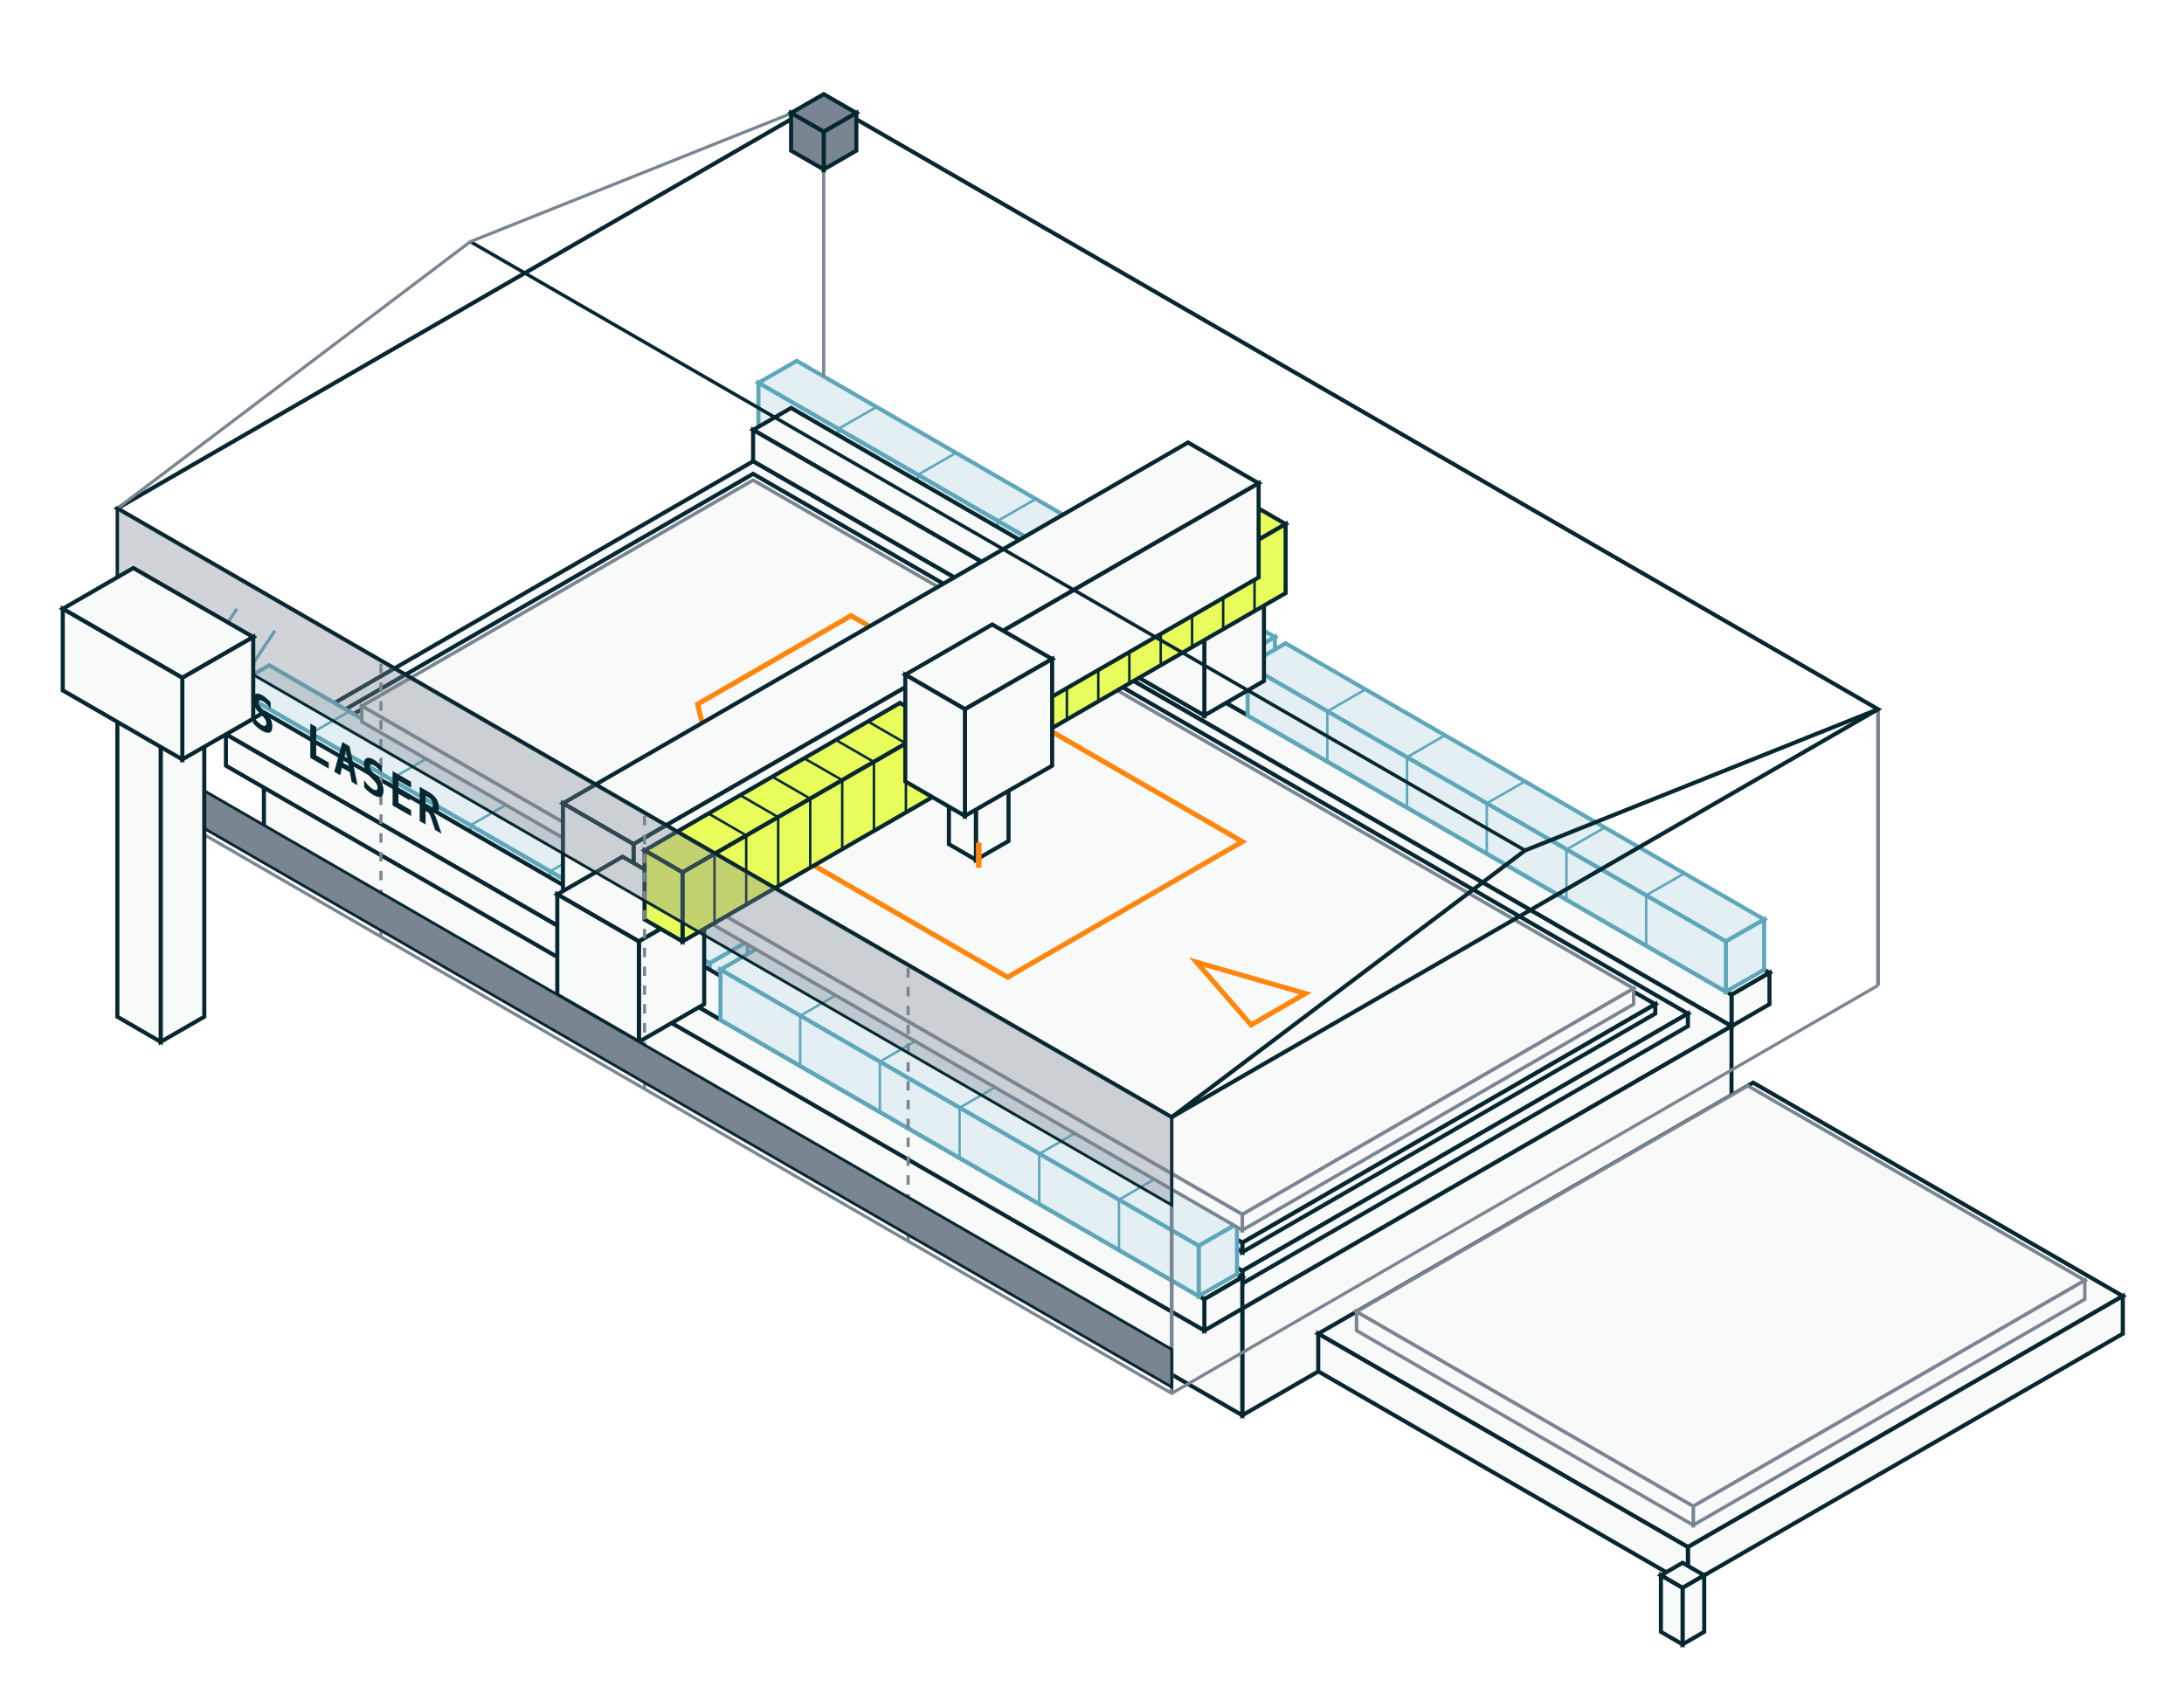
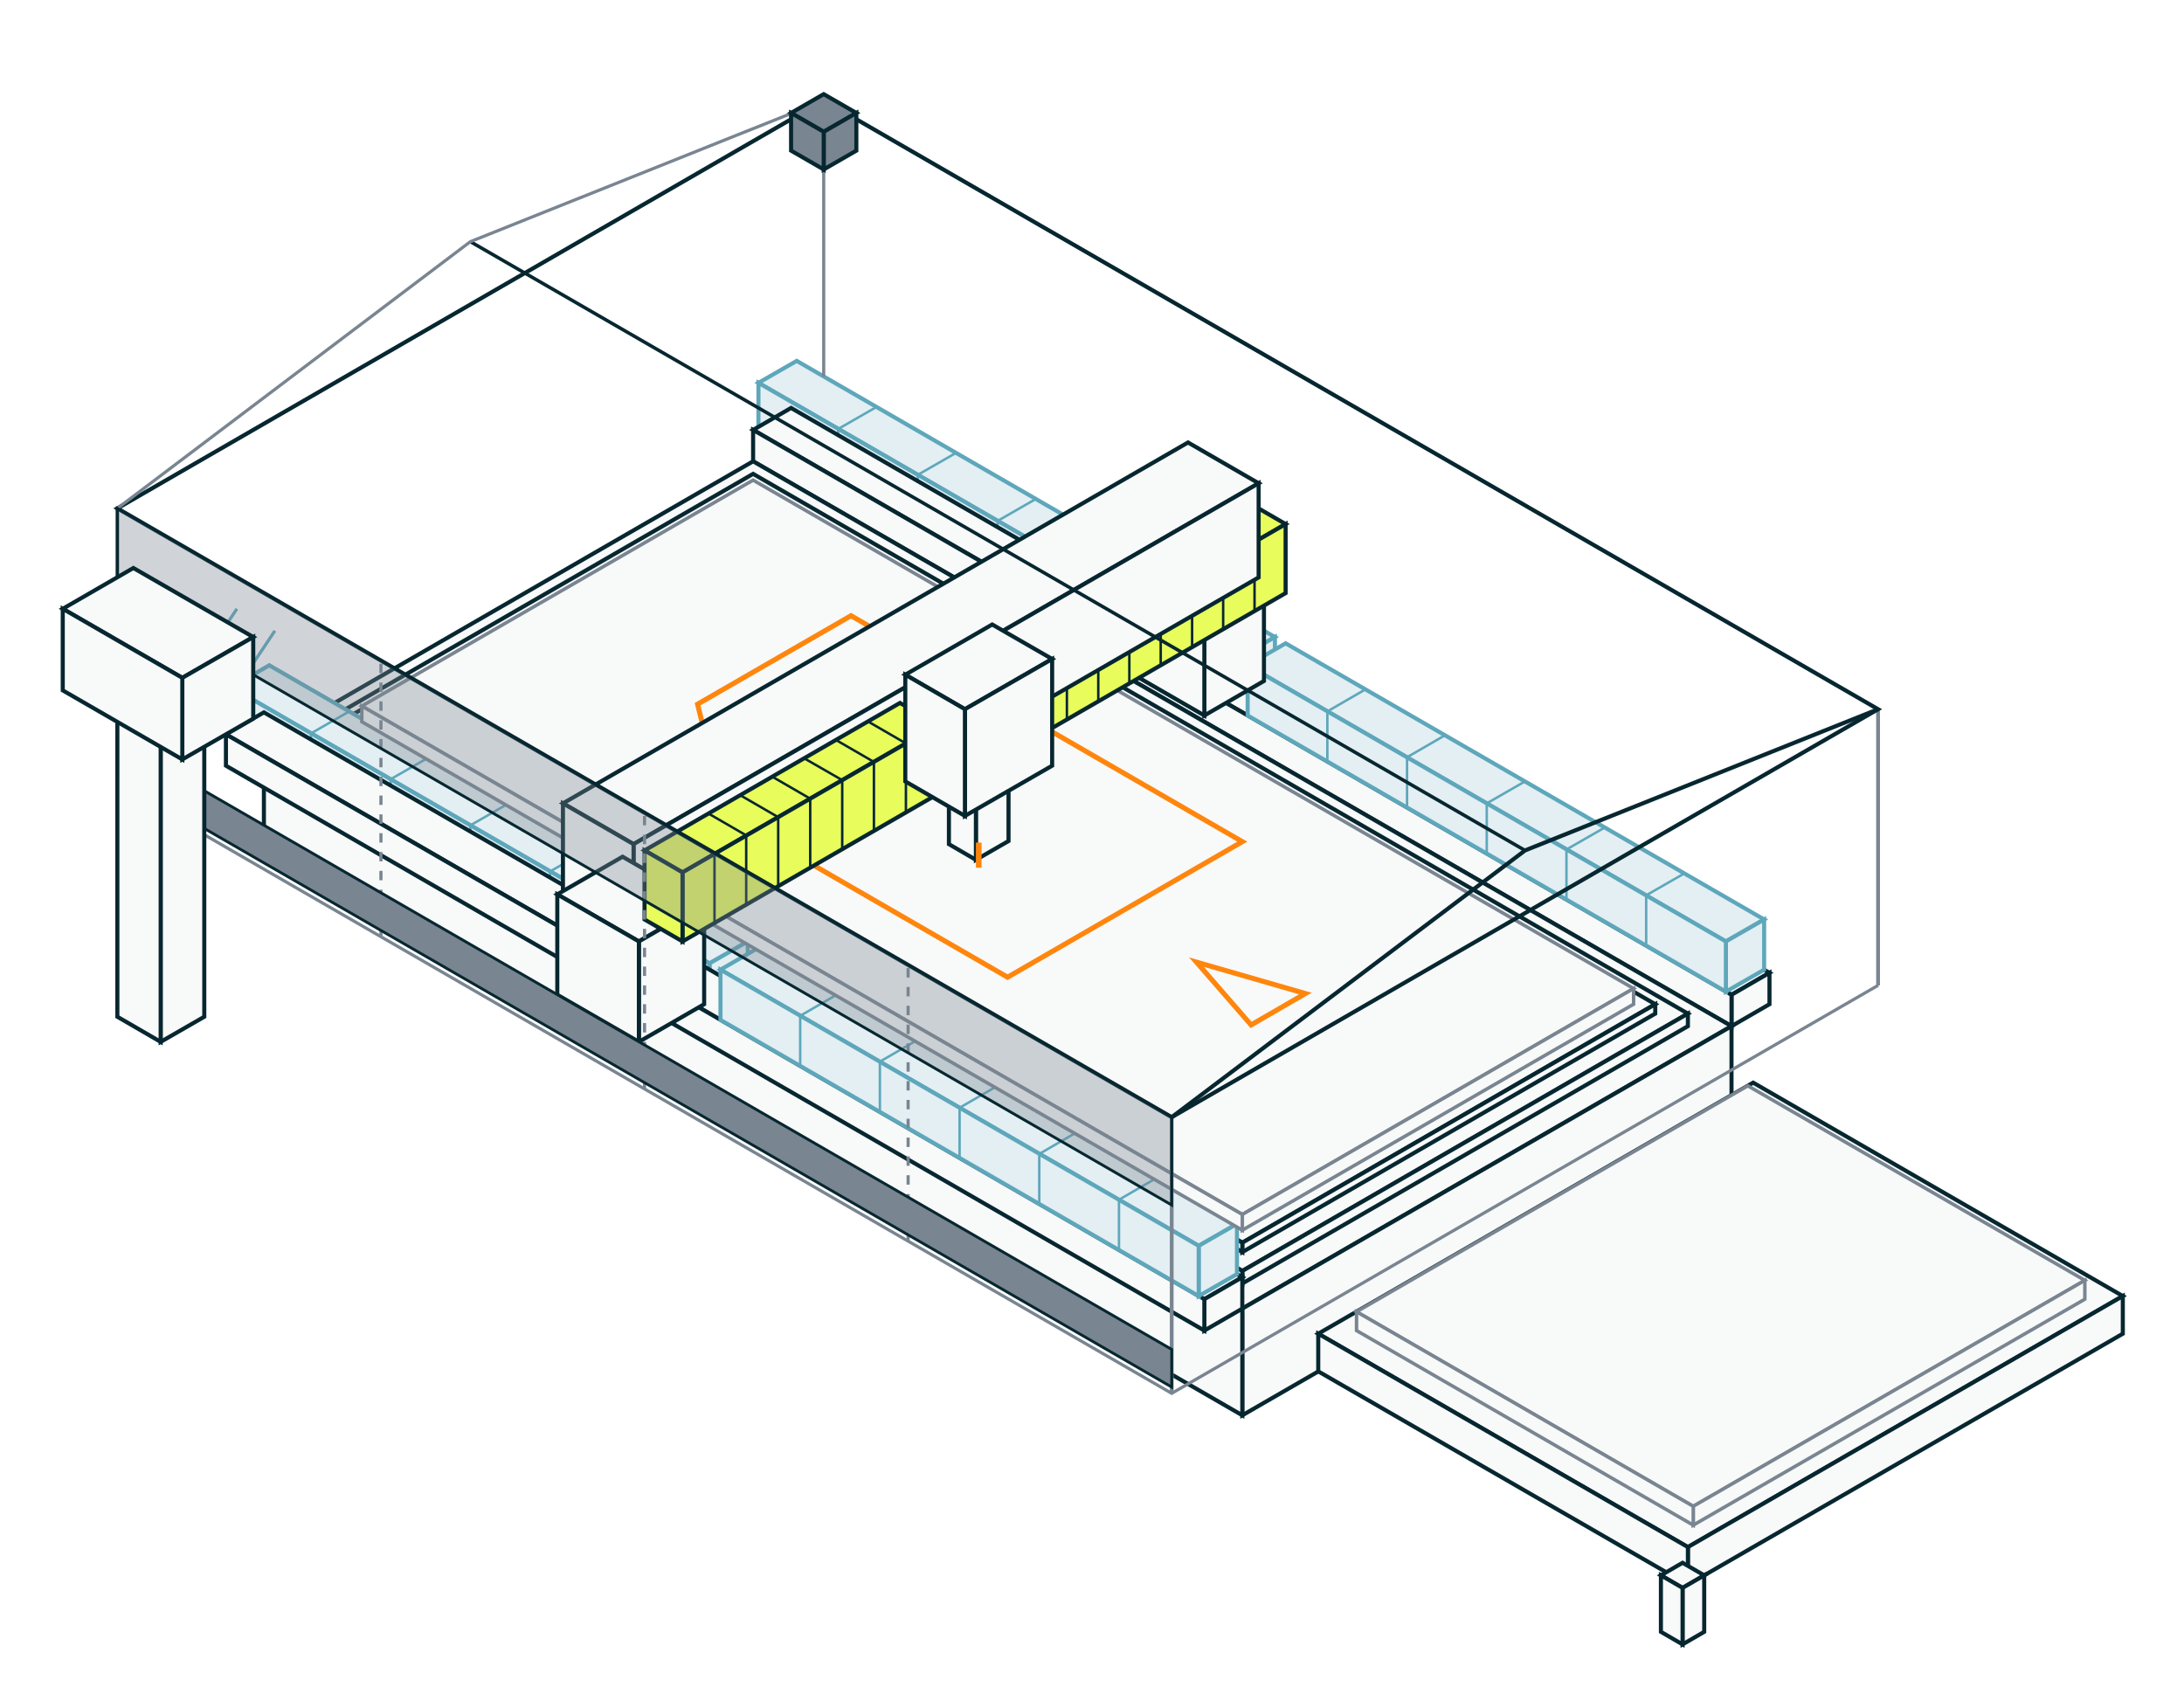
<svg xmlns="http://www.w3.org/2000/svg" class="mach" viewBox="-240 -181 696 544" aria-hidden="true">
  <g id="base">
    <polygon points="13.9,-66.0 166.3,22.0 154.2,29.0 1.7,-59.0" fill="#E3EFF3" stroke="#5EA7BB" stroke-width="1.3" stroke-linejoin="miter" />
    <polygon points="166.3,38.0 154.2,45.0 154.2,29.0 166.3,22.0" fill="#E3EFF3" stroke="#5EA7BB" stroke-width="1.3" stroke-linejoin="miter" />
    <polygon points="1.7,-43.0 154.2,45.0 154.2,29.0 1.7,-59.0" fill="#E3EFF3" stroke="#5EA7BB" stroke-width="1.3" stroke-linejoin="miter" />
    <line x1="39.3" y1="-51.3" x2="27.1" y2="-44.3" stroke="#5EA7BB" stroke-width="0.78" />
    <line x1="27.1" y1="-28.3" x2="27.1" y2="-44.3" stroke="#5EA7BB" stroke-width="0.78" />
    <line x1="64.7" y1="-36.7" x2="52.5" y2="-29.7" stroke="#5EA7BB" stroke-width="0.78" />
    <line x1="52.5" y1="-13.7" x2="52.5" y2="-29.7" stroke="#5EA7BB" stroke-width="0.78" />
    <line x1="90.1" y1="-22.0" x2="77.9" y2="-15.0" stroke="#5EA7BB" stroke-width="0.78" />
    <line x1="77.9" y1="1.0" x2="77.9" y2="-15.0" stroke="#5EA7BB" stroke-width="0.78" />
    <line x1="115.5" y1="-7.3" x2="103.3" y2="-0.3" stroke="#5EA7BB" stroke-width="0.78" />
    <line x1="103.3" y1="15.7" x2="103.3" y2="-0.3" stroke="#5EA7BB" stroke-width="0.78" />
    <line x1="140.9" y1="7.3" x2="128.7" y2="14.3" stroke="#5EA7BB" stroke-width="0.78" />
    <line x1="128.7" y1="30.3" x2="128.7" y2="14.3" stroke="#5EA7BB" stroke-width="0.78" />
    <polygon points="12.1,-51.0 323.9,129.0 311.8,136.0 0.0,-44.0" fill="#F8F9F9" stroke="#072730" stroke-width="1.3" stroke-linejoin="miter" />
    <polygon points="323.9,139.0 311.8,146.0 311.8,136.0 323.9,129.0" fill="#F8F9F9" stroke="#072730" stroke-width="1.3" stroke-linejoin="miter" />
    <polygon points="0.0,-34.0 311.8,146.0 311.8,136.0 0.0,-44.0" fill="#F8F9F9" stroke="#072730" stroke-width="1.3" stroke-linejoin="miter" />
    <polygon points="0.0,-34.0 311.8,146.0 155.9,236.0 -155.9,56.0" fill="#F8F9F9" stroke="#072730" stroke-width="1.3" stroke-linejoin="miter" />
    <polygon points="311.8,180.0 155.9,270.0 155.9,236.0 311.8,146.0" fill="#F8F9F9" stroke="#072730" stroke-width="1.3" stroke-linejoin="miter" />
    <polygon points="-155.9,90.0 155.9,270.0 155.9,236.0 -155.9,56.0" fill="#F8F9F9" stroke="#072730" stroke-width="1.3" stroke-linejoin="miter" />
    <polygon points="0.0,-30.0 297.9,142.0 155.9,224.0 -142.0,52.0" fill="#F8F9F9" stroke="#072730" stroke-width="1.3" stroke-linejoin="miter" />
    <polygon points="297.9,146.0 155.9,228.0 155.9,224.0 297.9,142.0" fill="#F8F9F9" stroke="#072730" stroke-width="1.3" stroke-linejoin="miter" />
    <polygon points="-142.0,56.0 155.9,228.0 155.9,224.0 -142.0,52.0" fill="#F8F9F9" stroke="#072730" stroke-width="1.3" stroke-linejoin="miter" />
    <polygon points="0.0,-27.0 287.5,139.0 155.9,215.0 -131.6,49.0" fill="#F8F9F9" stroke="#072730" stroke-width="1.3" stroke-linejoin="miter" />
    <polygon points="287.5,142.0 155.9,218.0 155.9,215.0 287.5,139.0" fill="#F8F9F9" stroke="#072730" stroke-width="1.3" stroke-linejoin="miter" />
    <polygon points="-131.6,52.0 155.9,218.0 155.9,215.0 -131.6,49.0" fill="#F8F9F9" stroke="#072730" stroke-width="1.3" stroke-linejoin="miter" />
    <polygon points="169.7,24.0 322.2,112.0 310.0,119.0 157.6,31.0" fill="#E3EFF3" stroke="#5EA7BB" stroke-width="1.3" stroke-linejoin="miter" />
    <polygon points="322.2,128.0 310.0,135.0 310.0,119.0 322.2,112.0" fill="#E3EFF3" stroke="#5EA7BB" stroke-width="1.3" stroke-linejoin="miter" />
    <polygon points="157.6,47.0 310.0,135.0 310.0,119.0 157.6,31.0" fill="#E3EFF3" stroke="#5EA7BB" stroke-width="1.3" stroke-linejoin="miter" />
    <line x1="195.1" y1="38.7" x2="183.0" y2="45.7" stroke="#5EA7BB" stroke-width="0.78" />
    <line x1="183.0" y1="61.7" x2="183.0" y2="45.7" stroke="#5EA7BB" stroke-width="0.78" />
    <line x1="220.5" y1="53.3" x2="208.4" y2="60.3" stroke="#5EA7BB" stroke-width="0.78" />
    <line x1="208.4" y1="76.3" x2="208.4" y2="60.3" stroke="#5EA7BB" stroke-width="0.78" />
    <line x1="246.0" y1="68.0" x2="233.8" y2="75.0" stroke="#5EA7BB" stroke-width="0.78" />
    <line x1="233.8" y1="91.0" x2="233.8" y2="75.0" stroke="#5EA7BB" stroke-width="0.78" />
    <line x1="271.4" y1="82.7" x2="259.2" y2="89.7" stroke="#5EA7BB" stroke-width="0.78" />
    <line x1="259.2" y1="105.7" x2="259.2" y2="89.7" stroke="#5EA7BB" stroke-width="0.78" />
    <line x1="296.8" y1="97.3" x2="284.6" y2="104.3" stroke="#5EA7BB" stroke-width="0.78" />
    <line x1="284.6" y1="120.3" x2="284.6" y2="104.3" stroke="#5EA7BB" stroke-width="0.78" />
    <polygon points="-154.2,31.0 -1.7,119.0 -13.9,126.0 -166.3,38.0" fill="#E3EFF3" stroke="#5EA7BB" stroke-width="1.3" stroke-linejoin="miter" />
    <polygon points="-1.7,135.0 -13.9,142.0 -13.9,126.0 -1.7,119.0" fill="#E3EFF3" stroke="#5EA7BB" stroke-width="1.3" stroke-linejoin="miter" />
    <polygon points="-166.3,54.0 -13.9,142.0 -13.9,126.0 -166.3,38.0" fill="#E3EFF3" stroke="#5EA7BB" stroke-width="1.3" stroke-linejoin="miter" />
    <line x1="-128.7" y1="45.7" x2="-140.9" y2="52.7" stroke="#5EA7BB" stroke-width="0.78" />
    <line x1="-140.9" y1="68.7" x2="-140.9" y2="52.7" stroke="#5EA7BB" stroke-width="0.78" />
    <line x1="-103.3" y1="60.3" x2="-115.5" y2="67.3" stroke="#5EA7BB" stroke-width="0.78" />
    <line x1="-115.5" y1="83.3" x2="-115.5" y2="67.3" stroke="#5EA7BB" stroke-width="0.78" />
    <line x1="-77.9" y1="75.0" x2="-90.1" y2="82.0" stroke="#5EA7BB" stroke-width="0.78" />
    <line x1="-90.1" y1="98.0" x2="-90.1" y2="82.0" stroke="#5EA7BB" stroke-width="0.78" />
    <line x1="-52.5" y1="89.7" x2="-64.7" y2="96.7" stroke="#5EA7BB" stroke-width="0.78" />
    <line x1="-64.7" y1="112.7" x2="-64.7" y2="96.7" stroke="#5EA7BB" stroke-width="0.78" />
    <line x1="-27.1" y1="104.3" x2="-39.3" y2="111.3" stroke="#5EA7BB" stroke-width="0.78" />
    <line x1="-39.3" y1="127.3" x2="-39.3" y2="111.3" stroke="#5EA7BB" stroke-width="0.78" />
    <polygon points="-155.9,46.0 155.9,226.0 143.8,233.0 -168.0,53.0" fill="#F8F9F9" stroke="#072730" stroke-width="1.3" stroke-linejoin="miter" />
    <polygon points="155.9,236.0 143.8,243.0 143.8,233.0 155.9,226.0" fill="#F8F9F9" stroke="#072730" stroke-width="1.3" stroke-linejoin="miter" />
    <polygon points="-168.0,63.0 143.8,243.0 143.8,233.0 -168.0,53.0" fill="#F8F9F9" stroke="#072730" stroke-width="1.3" stroke-linejoin="miter" />
    <polygon points="1.7,121.0 154.2,209.0 142.0,216.0 -10.4,128.0" fill="#E3EFF3" stroke="#5EA7BB" stroke-width="1.3" stroke-linejoin="miter" />
    <polygon points="154.2,225.0 142.0,232.0 142.0,216.0 154.2,209.0" fill="#E3EFF3" stroke="#5EA7BB" stroke-width="1.3" stroke-linejoin="miter" />
    <polygon points="-10.4,144.0 142.0,232.0 142.0,216.0 -10.4,128.0" fill="#E3EFF3" stroke="#5EA7BB" stroke-width="1.3" stroke-linejoin="miter" />
    <line x1="27.1" y1="135.7" x2="15.0" y2="142.7" stroke="#5EA7BB" stroke-width="0.78" />
    <line x1="15.0" y1="158.7" x2="15.0" y2="142.7" stroke="#5EA7BB" stroke-width="0.78" />
    <line x1="52.5" y1="150.3" x2="40.4" y2="157.3" stroke="#5EA7BB" stroke-width="0.78" />
    <line x1="40.4" y1="173.3" x2="40.4" y2="157.3" stroke="#5EA7BB" stroke-width="0.78" />
    <line x1="77.9" y1="165.0" x2="65.8" y2="172.0" stroke="#5EA7BB" stroke-width="0.78" />
    <line x1="65.8" y1="188.0" x2="65.8" y2="172.0" stroke="#5EA7BB" stroke-width="0.78" />
    <line x1="103.3" y1="179.7" x2="91.2" y2="186.7" stroke="#5EA7BB" stroke-width="0.78" />
    <line x1="91.2" y1="202.7" x2="91.2" y2="186.7" stroke="#5EA7BB" stroke-width="0.78" />
    <line x1="128.7" y1="194.3" x2="116.6" y2="201.3" stroke="#5EA7BB" stroke-width="0.78" />
    <line x1="116.6" y1="217.3" x2="116.6" y2="201.3" stroke="#5EA7BB" stroke-width="0.78" />
  </g>
  <g id="sheet">
    <polygon points="0.0,-28.0 280.6,134.0 155.9,206.0 -124.7,44.0" fill="#F8F9F9" stroke="#798591" stroke-width="1.1" stroke-linejoin="miter" />
    <polygon points="280.6,139.0 155.9,211.0 155.9,206.0 280.6,134.0" fill="#F8F9F9" stroke="#798591" stroke-width="1.1" stroke-linejoin="miter" />
    <polygon points="-124.7,49.0 155.9,211.0 155.9,206.0 -124.7,44.0" fill="#F8F9F9" stroke="#798591" stroke-width="1.1" stroke-linejoin="miter" />
    <path d="M31.2 15.2 L155.9 87.2 L81.1 130.4 L-9.0 78.4 L-17.7 43.4 Z" fill="none" stroke="#FF860D" stroke-width="1.6" stroke-linejoin="miter" pathLength="1" class="cut" id="cut" />
    <path d="M141.3 125.6 L158.7 145.6 L176.0 135.6 Z" fill="none" stroke="#FF860D" stroke-width="1.6" stroke-linejoin="miter" pathLength="1" class="cut2" id="cut2" />
  </g>
  <g id="cabinBack">
    <path d="M22.5 -61.0 L22.5 -149.0" fill="none" stroke="#798591" stroke-width="1" stroke-linejoin="miter" />
    <path d="M358.5 133.0 L358.5 45.0" fill="none" stroke="#798591" stroke-width="1" stroke-linejoin="miter" />
    <path d="M-202.6 69.0 L-202.6 -19.0" fill="none" stroke="#798591" stroke-width="1" stroke-linejoin="miter" />
    <path d="M22.5 -149.0 L358.5 45.0" fill="none" stroke="#798591" stroke-width="1" stroke-linejoin="miter" />
    <path d="M22.5 -149.0 L-202.6 -19.0" fill="none" stroke="#798591" stroke-width="1" stroke-linejoin="miter" />
  </g>
  <g id="gantry" style="--gx0:-93.5px,-54.0px;--gx1:124.7px,72.0px" transform="translate(0.0 0.0)">
    <polygon points="136.8,-11.0 162.8,4.0 143.8,15.0 117.8,0.0" fill="#F8F9F9" stroke="#072730" stroke-width="1.3" stroke-linejoin="miter" />
    <polygon points="162.8,36.0 143.8,47.0 143.8,15.0 162.8,4.0" fill="#F8F9F9" stroke="#072730" stroke-width="1.3" stroke-linejoin="miter" />
    <polygon points="117.8,32.0 143.8,47.0 143.8,15.0 117.8,0.0" fill="#F8F9F9" stroke="#072730" stroke-width="1.3" stroke-linejoin="miter" />
    <polygon points="157.6,-21.0 169.7,-14.0 90.1,32.0 77.9,25.0" fill="#E8FC5C" stroke="#072730" stroke-width="1.3" stroke-linejoin="miter" />
    <polygon points="169.7,8.0 90.1,54.0 90.1,32.0 169.7,-14.0" fill="#E8FC5C" stroke="#072730" stroke-width="1.3" stroke-linejoin="miter" />
    <polygon points="77.9,47.0 90.1,54.0 90.1,32.0 77.9,25.0" fill="#E8FC5C" stroke="#072730" stroke-width="1.3" stroke-linejoin="miter" />
    <line x1="147.7" y1="-15.2" x2="159.8" y2="-8.2" stroke="#072730" stroke-width="0.78" />
    <line x1="159.8" y1="13.8" x2="159.8" y2="-8.2" stroke="#072730" stroke-width="0.78" />
    <line x1="137.7" y1="-9.5" x2="149.8" y2="-2.5" stroke="#072730" stroke-width="0.78" />
    <line x1="149.8" y1="19.5" x2="149.8" y2="-2.5" stroke="#072730" stroke-width="0.78" />
    <line x1="127.7" y1="-3.8" x2="139.9" y2="3.2" stroke="#072730" stroke-width="0.78" />
    <line x1="139.9" y1="25.2" x2="139.9" y2="3.2" stroke="#072730" stroke-width="0.78" />
    <line x1="117.8" y1="2.0" x2="129.9" y2="9.0" stroke="#072730" stroke-width="0.78" />
    <line x1="129.9" y1="31.0" x2="129.9" y2="9.0" stroke="#072730" stroke-width="0.78" />
    <line x1="107.8" y1="7.8" x2="119.9" y2="14.8" stroke="#072730" stroke-width="0.78" />
    <line x1="119.9" y1="36.8" x2="119.9" y2="14.8" stroke="#072730" stroke-width="0.78" />
    <line x1="97.9" y1="13.5" x2="110.0" y2="20.5" stroke="#072730" stroke-width="0.78" />
    <line x1="110.0" y1="42.5" x2="110.0" y2="20.5" stroke="#072730" stroke-width="0.78" />
    <line x1="87.9" y1="19.2" x2="100.0" y2="26.2" stroke="#072730" stroke-width="0.78" />
    <line x1="100.0" y1="48.2" x2="100.0" y2="26.2" stroke="#072730" stroke-width="0.78" />
    <polygon points="138.6,-40.0 161.1,-27.0 -38.1,88.0 -60.6,75.0" fill="#F8F9F9" stroke="#072730" stroke-width="1.3" stroke-linejoin="miter" />
    <polygon points="161.1,3.0 -38.1,118.0 -38.1,88.0 161.1,-27.0" fill="#F8F9F9" stroke="#072730" stroke-width="1.3" stroke-linejoin="miter" />
    <polygon points="-60.6,105.0 -38.1,118.0 -38.1,88.0 -60.6,75.0" fill="#F8F9F9" stroke="#072730" stroke-width="1.3" stroke-linejoin="miter" />
    <polygon points="-41.6,92.0 -15.6,107.0 -36.4,119.0 -62.4,104.0" fill="#F8F9F9" stroke="#072730" stroke-width="1.3" stroke-linejoin="miter" />
    <polygon points="-15.6,139.0 -36.4,151.0 -36.4,119.0 -15.6,107.0" fill="#F8F9F9" stroke="#072730" stroke-width="1.3" stroke-linejoin="miter" />
    <polygon points="-62.4,136.0 -36.4,151.0 -36.4,119.0 -62.4,104.0" fill="#F8F9F9" stroke="#072730" stroke-width="1.3" stroke-linejoin="miter" />
    <polygon points="46.8,43.0 58.9,50.0 -22.5,97.0 -34.6,90.0" fill="#E8FC5C" stroke="#072730" stroke-width="1.3" stroke-linejoin="miter" />
    <polygon points="58.9,72.0 -22.5,119.0 -22.5,97.0 58.9,50.0" fill="#E8FC5C" stroke="#072730" stroke-width="1.3" stroke-linejoin="miter" />
    <polygon points="-34.6,112.0 -22.5,119.0 -22.5,97.0 -34.6,90.0" fill="#E8FC5C" stroke="#072730" stroke-width="1.3" stroke-linejoin="miter" />
    <line x1="36.6" y1="48.9" x2="48.7" y2="55.9" stroke="#072730" stroke-width="0.78" />
    <line x1="48.7" y1="77.9" x2="48.7" y2="55.9" stroke="#072730" stroke-width="0.78" />
    <line x1="26.4" y1="54.8" x2="38.5" y2="61.8" stroke="#072730" stroke-width="0.78" />
    <line x1="38.5" y1="83.8" x2="38.5" y2="61.8" stroke="#072730" stroke-width="0.78" />
    <line x1="16.2" y1="60.6" x2="28.4" y2="67.6" stroke="#072730" stroke-width="0.78" />
    <line x1="28.4" y1="89.6" x2="28.4" y2="67.6" stroke="#072730" stroke-width="0.78" />
    <line x1="6.1" y1="66.5" x2="18.2" y2="73.5" stroke="#072730" stroke-width="0.78" />
    <line x1="18.2" y1="95.5" x2="18.2" y2="73.5" stroke="#072730" stroke-width="0.78" />
    <line x1="-4.1" y1="72.4" x2="8.0" y2="79.4" stroke="#072730" stroke-width="0.78" />
    <line x1="8.0" y1="101.4" x2="8.0" y2="79.4" stroke="#072730" stroke-width="0.78" />
    <line x1="-14.3" y1="78.2" x2="-2.2" y2="85.2" stroke="#072730" stroke-width="0.78" />
    <line x1="-2.2" y1="107.2" x2="-2.2" y2="85.2" stroke="#072730" stroke-width="0.78" />
    <line x1="-24.5" y1="84.1" x2="-12.3" y2="91.1" stroke="#072730" stroke-width="0.78" />
    <line x1="-12.3" y1="113.1" x2="-12.3" y2="91.1" stroke="#072730" stroke-width="0.78" />
    <g id="head" style="--hy0:45.0px,-26.0px;--hy1:-45.0px,26.0px" transform="translate(0.0 0.0)">
      <polygon points="72.7,60.0 81.4,65.0 71.0,71.0 62.4,66.0" fill="#F8F9F9" stroke="#072730" stroke-width="1.3" stroke-linejoin="miter" />
      <polygon points="81.4,87.0 71.0,93.0 71.0,71.0 81.4,65.0" fill="#F8F9F9" stroke="#072730" stroke-width="1.3" stroke-linejoin="miter" />
      <polygon points="62.4,88.0 71.0,93.0 71.0,71.0 62.4,66.0" fill="#F8F9F9" stroke="#072730" stroke-width="1.3" stroke-linejoin="miter" />
      <polygon points="76.2,18.0 95.3,29.0 67.5,45.0 48.5,34.0" fill="#F8F9F9" stroke="#072730" stroke-width="1.3" stroke-linejoin="miter" />
      <polygon points="95.3,63.0 67.5,79.0 67.5,45.0 95.3,29.0" fill="#F8F9F9" stroke="#072730" stroke-width="1.3" stroke-linejoin="miter" />
      <polygon points="48.5,68.0 67.5,79.0 67.5,45.0 48.5,34.0" fill="#F8F9F9" stroke="#072730" stroke-width="1.3" stroke-linejoin="miter" />
      <path d="M71.9 87.5 L71.9 95.5" fill="none" stroke="#FF860D" stroke-width="1.8" stroke-linejoin="miter" id="beam" />
    </g>
  </g>
  <g id="cabinFront">
    <path d="M358.5 133.0 L133.4 263.0 L-202.6 69.0" fill="none" stroke="#798591" stroke-width="1" stroke-linejoin="miter" />
    <path d="M133.4 263.0 L133.4 175.0" fill="none" stroke="#798591" stroke-width="1.2" stroke-linejoin="miter" />
    <path d="M358.5 133.0 L358.5 45.0" fill="none" stroke="#798591" stroke-width="1.2" stroke-linejoin="miter" />
    <path d="M-202.6 69.0 L-202.6 -19.0" fill="none" stroke="#798591" stroke-width="1.2" stroke-linejoin="miter" />
    <path d="M-118.6 117.5 L-118.6 29.5" fill="none" stroke="#798591" stroke-width="1" stroke-linejoin="miter" stroke-dasharray="3 3" />
    <path d="M-34.6 166.0 L-34.6 78.0" fill="none" stroke="#798591" stroke-width="1" stroke-linejoin="miter" stroke-dasharray="3 3" />
    <path d="M49.4 214.5 L49.4 126.5" fill="none" stroke="#798591" stroke-width="1" stroke-linejoin="miter" stroke-dasharray="3 3" />
    <path d="M-190.5 52.0 L-164.5 13.0" fill="none" stroke="#5EA7BB" stroke-width="1" stroke-linejoin="miter" />
    <path d="M-178.4 59.0 L-152.4 20.0" fill="none" stroke="#5EA7BB" stroke-width="1" stroke-linejoin="miter" />
    <path d="M22.5 -149.0 L358.5 45.0 L133.4 175.0 L-202.6 -19.0 Z" fill="none" stroke="#072730" stroke-width="1.3" stroke-linejoin="miter" />
    <path d="M358.5 45.0 L246.0 90.0 L133.4 175.0" fill="none" stroke="#072730" stroke-width="1.3" stroke-linejoin="miter" />
    <path d="M-90.1 -104.0 L246.0 90.0" fill="none" stroke="#072730" stroke-width="1.1" stroke-linejoin="miter" />
    <path d="M22.5 -149.0 L-90.1 -104.0 L-202.6 -19.0" fill="none" stroke="#798591" stroke-width="1" stroke-linejoin="miter" />
    <path d="M-202.6 67.0 L133.4 261.0 L133.4 249.0 L-202.6 55.0 Z" fill="#798591" fill-opacity="1" stroke="#072730" stroke-width="0.9" />
    <path d="M-202.6 9.0 L133.4 203.0 L133.4 175.0 L-202.6 -19.0 Z" fill="#798591" fill-opacity="0.35" stroke="#072730" stroke-width="0.9" />
-     <g transform="matrix(0.866 .5 0 1 -190.5 32.0)">
-       <text x="-6" y="0" font-family="IBM Plex Mono, monospace" font-weight="700" font-size="15" letter-spacing="1.2" fill="#072730">HAN'S LASER</text>
-     </g>
  </g>
  <g id="extra">
    <polygon points="22.5,-151.0 32.9,-145.0 22.5,-139.0 12.1,-145.0" fill="#798591" stroke="#072730" stroke-width="1.3" stroke-linejoin="miter" />
    <polygon points="32.9,-133.0 22.5,-127.0 22.5,-139.0 32.9,-145.0" fill="#798591" stroke="#072730" stroke-width="1.3" stroke-linejoin="miter" />
    <polygon points="12.1,-133.0 22.5,-127.0 22.5,-139.0 12.1,-145.0" fill="#798591" stroke="#072730" stroke-width="1.3" stroke-linejoin="miter" />
    <polygon points="-188.8,35.0 -174.9,43.0 -188.8,51.0 -202.6,43.0" fill="#F8F9F9" stroke="#072730" stroke-width="1.3" stroke-linejoin="miter" />
    <polygon points="-174.9,143.0 -188.8,151.0 -188.8,51.0 -174.9,43.0" fill="#F8F9F9" stroke="#072730" stroke-width="1.3" stroke-linejoin="miter" />
    <polygon points="-202.6,143.0 -188.8,151.0 -188.8,51.0 -202.6,43.0" fill="#F8F9F9" stroke="#072730" stroke-width="1.3" stroke-linejoin="miter" />
    <polygon points="-197.5,0.0 -159.3,22.0 -181.9,35.0 -220.0,13.0" fill="#F8F9F9" stroke="#072730" stroke-width="1.3" stroke-linejoin="miter" />
    <polygon points="-159.3,48.0 -181.9,61.0 -181.9,35.0 -159.3,22.0" fill="#F8F9F9" stroke="#072730" stroke-width="1.3" stroke-linejoin="miter" />
    <polygon points="-220.0,39.0 -181.9,61.0 -181.9,35.0 -220.0,13.0" fill="#F8F9F9" stroke="#072730" stroke-width="1.3" stroke-linejoin="miter" />
    <polygon points="320.4,175.0 327.4,179.0 320.4,183.0 313.5,179.0" fill="#F8F9F9" stroke="#072730" stroke-width="1.3" stroke-linejoin="miter" />
    <polygon points="327.4,197.0 320.4,201.0 320.4,183.0 327.4,179.0" fill="#F8F9F9" stroke="#072730" stroke-width="1.3" stroke-linejoin="miter" />
    <polygon points="313.5,197.0 320.4,201.0 320.4,183.0 313.5,179.0" fill="#F8F9F9" stroke="#072730" stroke-width="1.3" stroke-linejoin="miter" />
    <polygon points="318.7,164.0 436.5,232.0 297.9,312.0 180.1,244.0" fill="#F8F9F9" stroke="#072730" stroke-width="1.3" stroke-linejoin="miter" />
    <polygon points="436.5,244.0 297.9,324.0 297.9,312.0 436.5,232.0" fill="#F8F9F9" stroke="#072730" stroke-width="1.3" stroke-linejoin="miter" />
    <polygon points="180.1,256.0 297.9,324.0 297.9,312.0 180.1,244.0" fill="#F8F9F9" stroke="#072730" stroke-width="1.3" stroke-linejoin="miter" />
    <polygon points="317.0,165.0 424.4,227.0 299.6,299.0 192.3,237.0" fill="#F8F9F9" stroke="#798591" stroke-width="1.1" stroke-linejoin="miter" />
    <polygon points="424.4,233.0 299.6,305.0 299.6,299.0 424.4,227.0" fill="#F8F9F9" stroke="#798591" stroke-width="1.1" stroke-linejoin="miter" />
    <polygon points="192.3,243.0 299.6,305.0 299.6,299.0 192.3,237.0" fill="#F8F9F9" stroke="#798591" stroke-width="1.1" stroke-linejoin="miter" />
    <polygon points="296.2,317.0 303.1,321.0 296.2,325.0 289.3,321.0" fill="#F8F9F9" stroke="#072730" stroke-width="1.3" stroke-linejoin="miter" />
    <polygon points="303.1,339.0 296.2,343.0 296.2,325.0 303.1,321.0" fill="#F8F9F9" stroke="#072730" stroke-width="1.3" stroke-linejoin="miter" />
    <polygon points="289.3,339.0 296.2,343.0 296.2,325.0 289.3,321.0" fill="#F8F9F9" stroke="#072730" stroke-width="1.3" stroke-linejoin="miter" />
  </g>
</svg>
